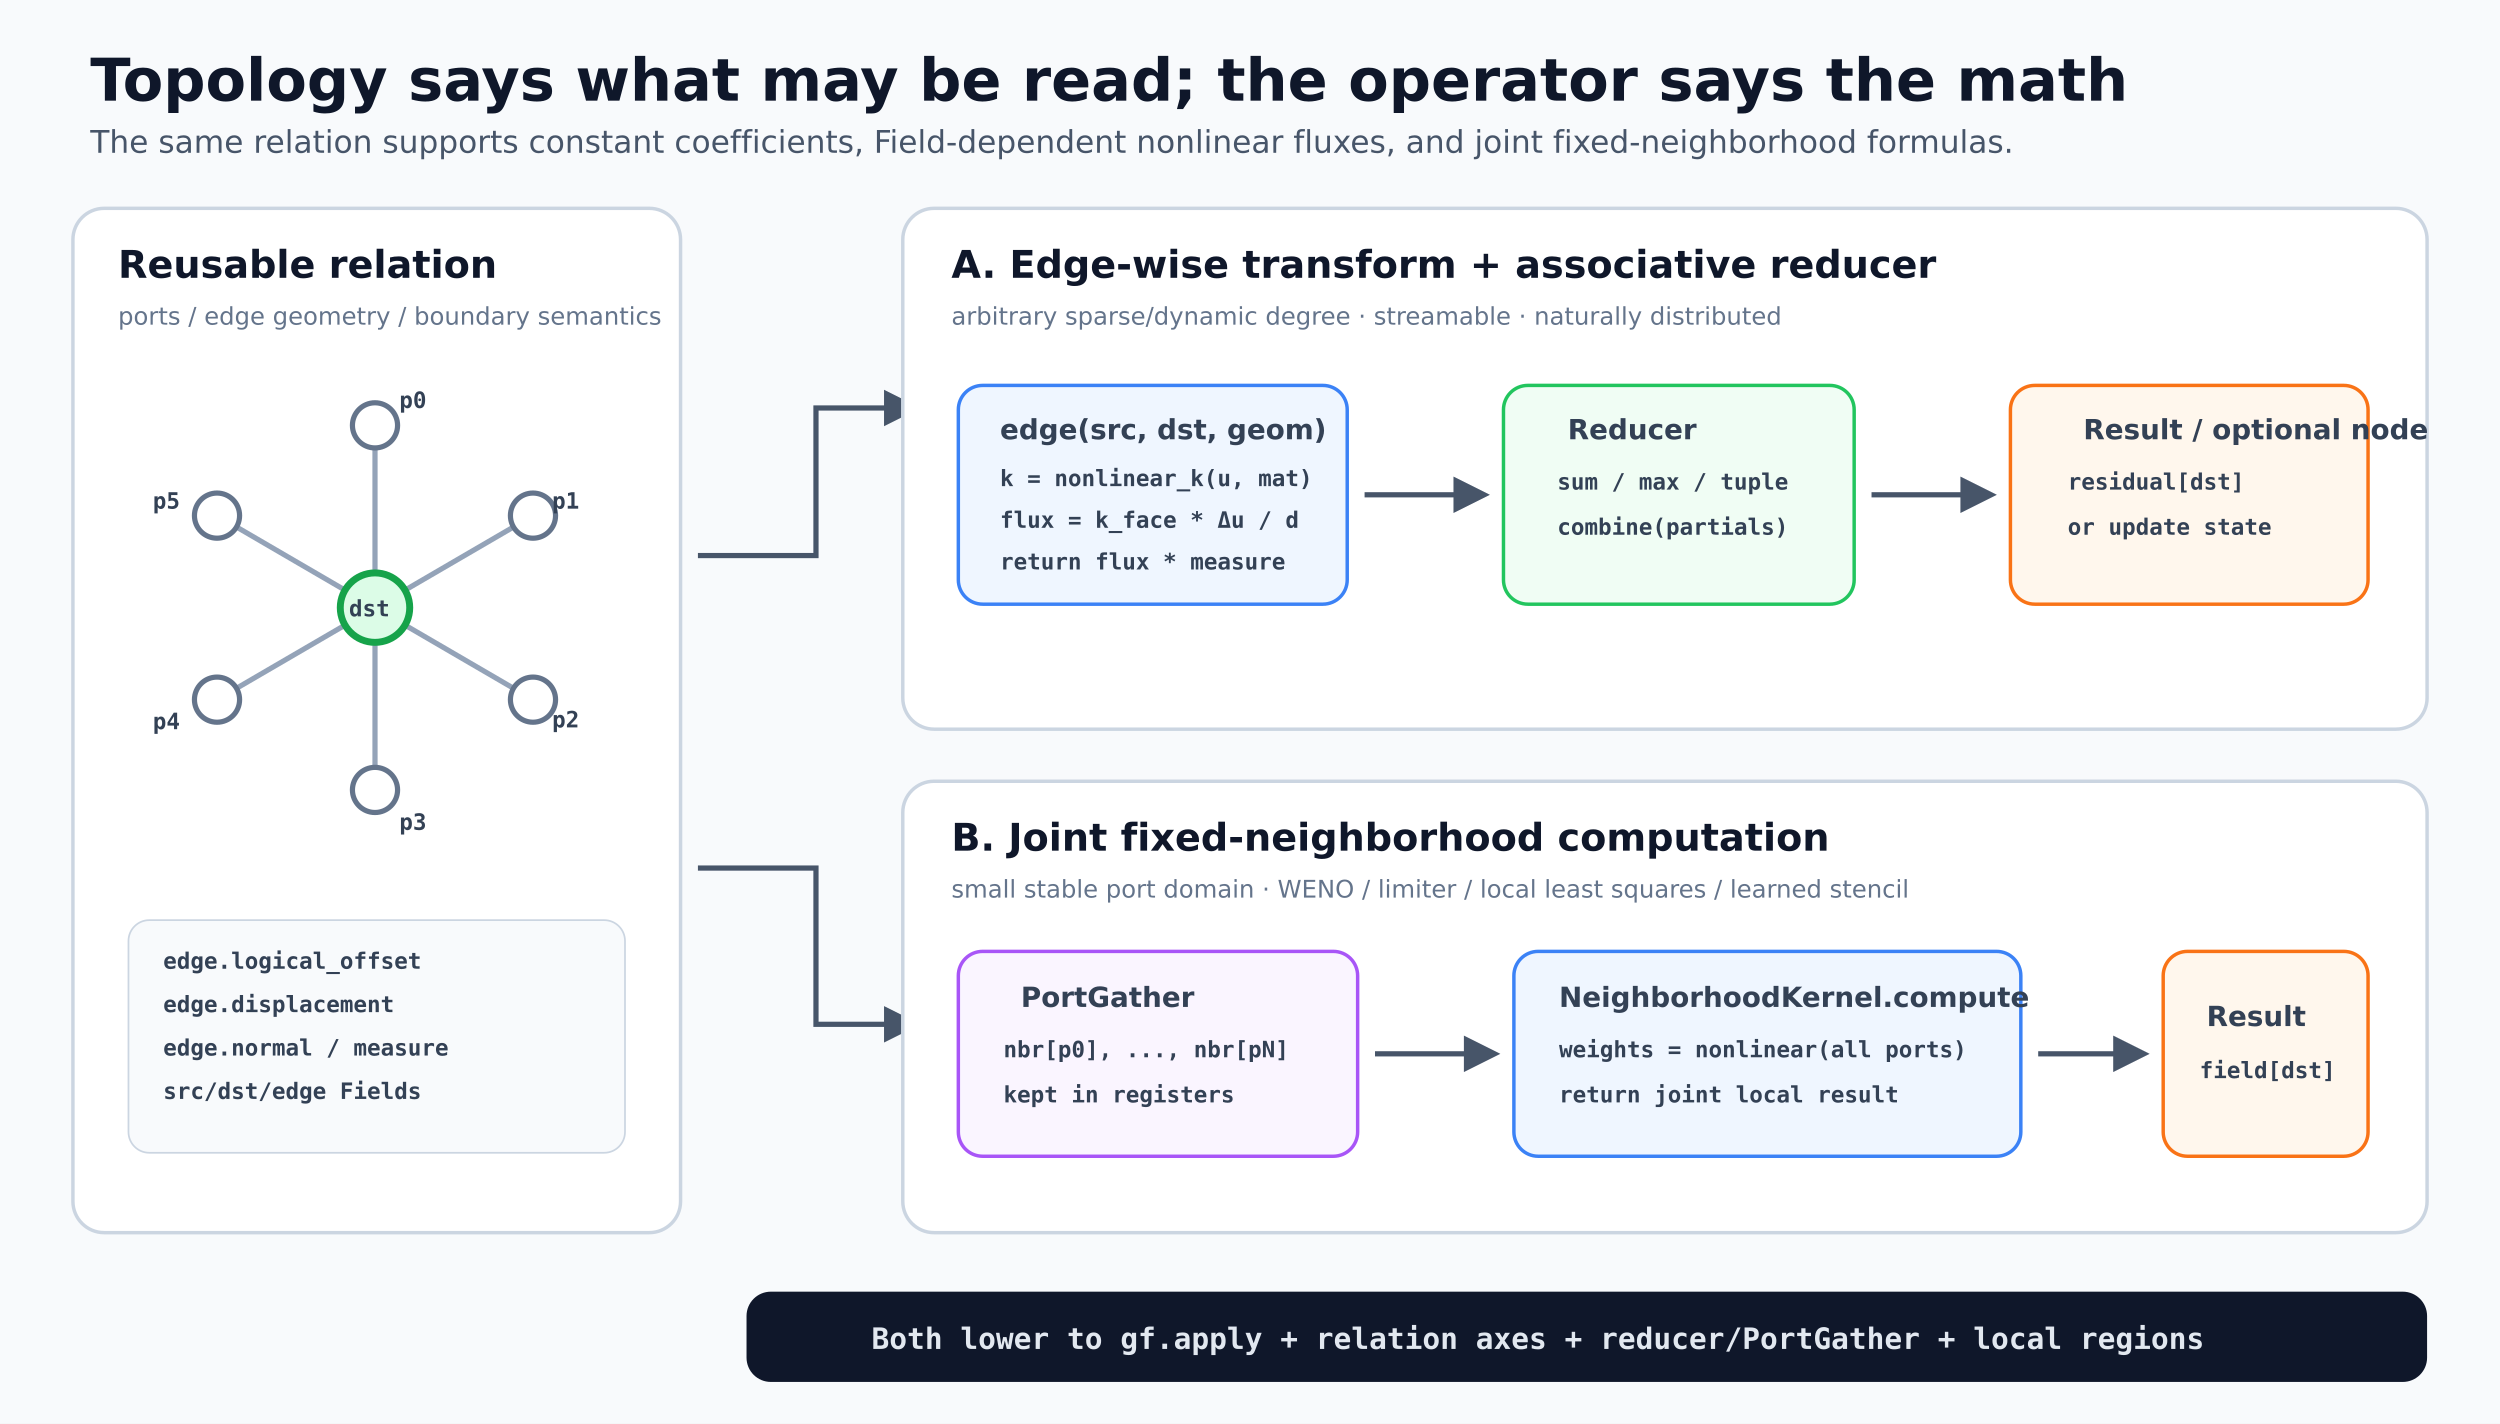
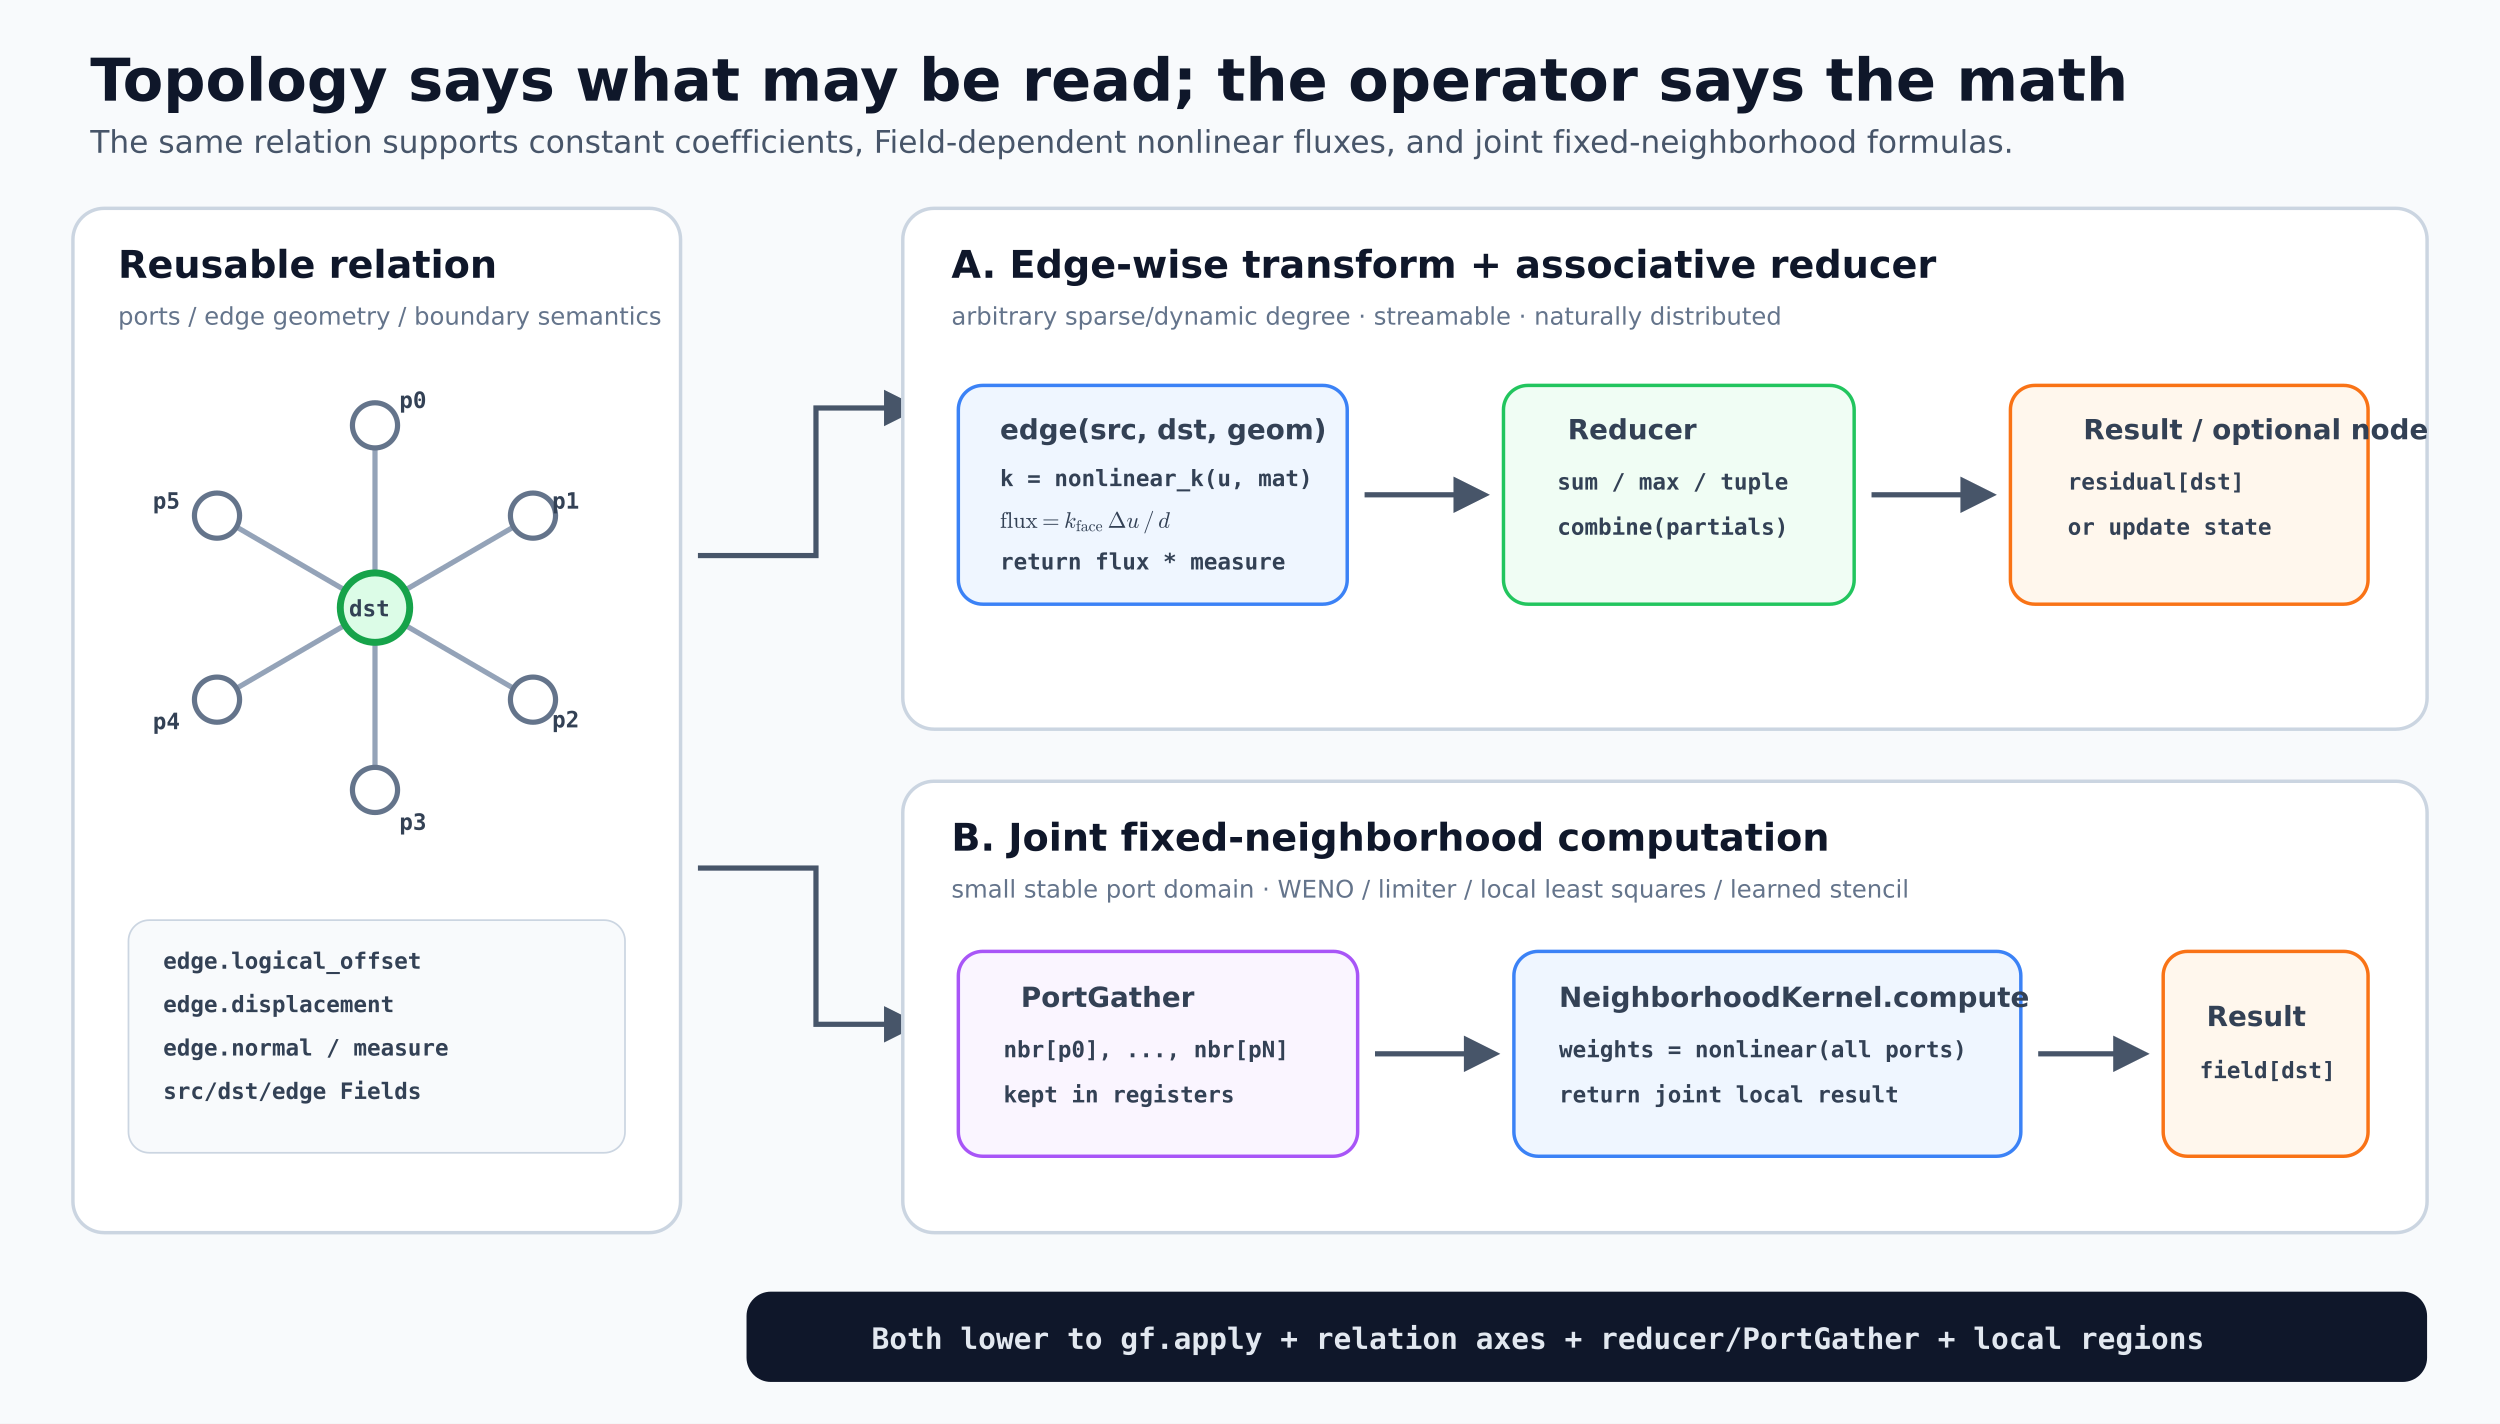
- <svg xmlns="http://www.w3.org/2000/svg" width="1440" height="820" viewBox="0 0 1440 820" role="img" aria-labelledby="title desc">
+ <svg xmlns="http://www.w3.org/2000/svg" xmlns:xlink="http://www.w3.org/1999/xlink" width="1440" height="820" viewBox="0 0 1440 820" role="img" aria-labelledby="title desc">
  <defs>
    <marker id="arrow2" viewBox="0 0 10 10" refX="8" refY="5" markerWidth="7" markerHeight="7" orient="auto-start-reverse">
      <path d="M 0 0 L 10 5 L 0 10 z" fill="#475569" />
    </marker>
    <style>
      .title { font-family: DejaVu Sans, Arial, sans-serif; font-size: 34px; font-weight: 700; fill: #0f172a; }
      .subtitle { font-family: DejaVu Sans, Arial, sans-serif; font-size: 18px; font-weight: 400; fill: #475569; }
      .heading { font-family: DejaVu Sans, Arial, sans-serif; font-size: 22px; font-weight: 700; fill: #0f172a; }
      .label { font-family: DejaVu Sans, Arial, sans-serif; font-size: 16px; font-weight: 600; fill: #334155; }
      .small { font-family: DejaVu Sans, Arial, sans-serif; font-size: 14px; font-weight: 400; fill: #64748b; }
      .mono { font-family: DejaVu Sans Mono, monospace; font-size: 13px; font-weight: 600; fill: #334155; }
      .panel { fill: #ffffff; stroke: #cbd5e1; stroke-width: 2; }
      .box-blue { fill: #eff6ff; stroke: #3b82f6; stroke-width: 2; }
      .box-orange { fill: #fff7ed; stroke: #f97316; stroke-width: 2; }
      .box-green { fill: #f0fdf4; stroke: #22c55e; stroke-width: 2; }
      .box-purple { fill: #faf5ff; stroke: #a855f7; stroke-width: 2; }
      .flow { stroke: #475569; stroke-width: 3; marker-end: url(#arrow2); fill: none; }
      .edge { stroke: #94a3b8; stroke-width: 3; }
      .node { fill: #ffffff; stroke: #64748b; stroke-width: 3; }
      .center { fill: #dcfce7; stroke: #16a34a; stroke-width: 4; }
    </style>
  </defs>
  <rect width="1440" height="820" fill="#f8fafc" />
  <text x="52" y="58" class="title">Topology says what may be read; the operator says the math</text>
  <text x="52" y="88" class="subtitle">The same relation supports constant coefficients, Field-dependent nonlinear fluxes, and joint fixed-neighborhood formulas.</text>
  <rect x="42" y="120" width="350" height="590" rx="18" class="panel" />
  <text x="68" y="160" class="heading">Reusable relation</text>
  <text x="68" y="187" class="small">ports / edge geometry / boundary semantics</text>
  <g>
    <path d="M216 350L216 245 M216 350L307 297 M216 350L307 403 M216 350L216 455 M216 350L125 403 M216 350L125 297" class="edge" />
    <circle cx="216" cy="350" r="20" class="center" />
    <circle cx="216" cy="245" r="13" class="node" />
    <circle cx="307" cy="297" r="13" class="node" />
    <circle cx="307" cy="403" r="13" class="node" />
    <circle cx="216" cy="455" r="13" class="node" />
    <circle cx="125" cy="403" r="13" class="node" />
    <circle cx="125" cy="297" r="13" class="node" />
    <text x="201" y="355" class="mono">dst</text>
    <text x="230" y="235" class="mono">p0</text>
    <text x="318" y="293" class="mono">p1</text>
    <text x="318" y="419" class="mono">p2</text>
    <text x="230" y="478" class="mono">p3</text>
    <text x="88" y="420" class="mono">p4</text>
    <text x="88" y="293" class="mono">p5</text>
  </g>
  <rect x="74" y="530" width="286" height="134" rx="12" fill="#f8fafc" stroke="#cbd5e1" />
  <text x="94" y="558" class="mono">edge.logical_offset</text>
  <text x="94" y="583" class="mono">edge.displacement</text>
  <text x="94" y="608" class="mono">edge.normal / measure</text>
  <text x="94" y="633" class="mono">src/dst/edge Fields</text>
  <path d="M402 320H470V235H526" class="flow" />
  <path d="M402 500H470V590H526" class="flow" />
  <rect x="520" y="120" width="878" height="300" rx="18" class="panel" />
  <text x="548" y="160" class="heading">A. Edge-wise transform + associative reducer</text>
  <text x="548" y="187" class="small">arbitrary sparse/dynamic degree · streamable · naturally distributed</text>
  <rect x="552" y="222" width="224" height="126" rx="14" class="box-blue" />
  <text x="576" y="253" class="label">edge(src, dst, geom)</text>
  <text x="576" y="280" class="mono">k = nonlinear_k(u, mat)</text>
-   <text x="576" y="304" class="mono">flux = k_face * Δu / d</text>
+   <g transform="translate(576.00 294.00)" fill="#334155">
+     <g id="text_1">
+       <g transform="translate(0 10) scale(0.13 -0.13)">
+         <defs>
+           <path id="m0-Cmr10-50" d="M 206 0  L 206 225  Q 422 225 562 259  Q 703 294 703 428  L 703 2534  L 213 2534  L 213 2759  L 703 2759  L 703 3525  Q 703 3731 789 3911  Q 875 4091 1020 4225  Q 1166 4359 1355 4436  Q 1544 4513 1747 4513  Q 1963 4513 2136 4384  Q 2309 4256 2309 4044  Q 2309 3922 2226 3839  Q 2144 3756 2022 3756  Q 1900 3756 1814 3839  Q 1728 3922 1728 4044  Q 1728 4244 1900 4313  Q 1797 4347 1716 4347  Q 1528 4347 1395 4214  Q 1263 4081 1197 3890  Q 1131 3700 1131 3513  L 1131 2759  L 1869 2759  L 1869 2534  L 1153 2534  L 1153 428  Q 1153 297 1340 261  Q 1528 225 1772 225  L 1772 0  L 206 0  z " transform="scale(0.015625)" />
+           <path id="m0-Cmr10-6a" d="M 197 0  L 197 225  Q 416 225 556 259  Q 697 294 697 428  L 697 3788  Q 697 3959 645 4036  Q 594 4113 497 4130  Q 400 4147 197 4147  L 197 4372  L 1147 4441  L 1147 428  Q 1147 294 1287 259  Q 1428 225 1644 225  L 1644 0  L 197 0  z " transform="scale(0.015625)" />
+           <path id="m0-Cmr10-5a" d="M 691 763  L 691 2175  Q 691 2347 639 2423  Q 588 2500 491 2517  Q 394 2534 191 2534  L 191 2759  L 1159 2828  L 1159 763  Q 1159 513 1195 373  Q 1231 234 1348 165  Q 1466 97 1722 97  Q 2066 97 2269 384  Q 2472 672 2472 1038  L 2472 2175  Q 2472 2347 2419 2423  Q 2366 2500 2270 2517  Q 2175 2534 1972 2534  L 1972 2759  L 2938 2828  L 2938 581  Q 2938 413 2989 336  Q 3041 259 3137 242  Q 3234 225 3438 225  L 3438 0  L 2491 -72  L 2491 469  Q 2372 228 2159 78  Q 1947 -72 1691 -72  Q 1231 -72 961 123  Q 691 319 691 763  z " transform="scale(0.015625)" />
+           <path id="m0-Cmr10-2d" d="M 78 0  L 78 225  Q 322 225 537 320  Q 753 416 903 603  L 1484 1344  L 728 2328  Q 616 2469 483 2501  Q 350 2534 109 2534  L 109 2759  L 1441 2759  L 1441 2534  Q 1356 2534 1282 2496  Q 1209 2459 1209 2388  Q 1209 2363 1228 2328  L 1741 1663  L 2125 2156  Q 2203 2250 2203 2344  Q 2203 2422 2151 2478  Q 2100 2534 2016 2534  L 2016 2759  L 3194 2759  L 3194 2534  Q 2947 2534 2730 2439  Q 2513 2344 2363 2156  L 1856 1509  L 2675 428  Q 2797 288 2928 256  Q 3059 225 3303 225  L 3303 0  L 1972 0  L 1972 225  Q 2050 225 2122 262  Q 2194 300 2194 372  Q 2194 400 2175 428  L 1600 1191  L 1141 603  Q 1069 522 1069 416  Q 1069 338 1122 281  Q 1175 225 1247 225  L 1247 0  L 78 0  z " transform="scale(0.015625)" />
+           <path id="m0-Cmr10-29" d="M 481 850  Q 428 850 393 890  Q 359 931 359 978  Q 359 1031 393 1068  Q 428 1106 481 1106  L 4500 1106  Q 4547 1106 4581 1068  Q 4616 1031 4616 978  Q 4616 931 4581 890  Q 4547 850 4500 850  L 481 850  z M 481 2094  Q 428 2094 393 2131  Q 359 2169 359 2222  Q 359 2269 393 2309  Q 428 2350 481 2350  L 4500 2350  Q 4547 2350 4581 2309  Q 4616 2269 4616 2222  Q 4616 2169 4581 2131  Q 4547 2094 4500 2094  L 481 2094  z " transform="scale(0.015625)" />
+           <path id="m0-Cmmi10-3e" d="M 341 116  Q 341 153 347 172  L 1275 3872  Q 1300 3981 1306 4044  Q 1306 4147 891 4147  Q 825 4147 825 4231  Q 828 4247 839 4287  Q 850 4328 867 4350  Q 884 4372 916 4372  L 1778 4441  L 1797 4441  Q 1797 4434 1819 4423  Q 1841 4413 1844 4409  Q 1856 4378 1856 4359  L 1184 1684  Q 1416 1781 1767 2145  Q 2119 2509 2317 2668  Q 2516 2828 2816 2828  Q 2994 2828 3119 2706  Q 3244 2584 3244 2406  Q 3244 2294 3197 2198  Q 3150 2103 3065 2043  Q 2981 1984 2869 1984  Q 2766 1984 2695 2048  Q 2625 2113 2625 2216  Q 2625 2369 2733 2473  Q 2841 2578 2994 2578  Q 2931 2663 2803 2663  Q 2613 2663 2436 2553  Q 2259 2444 2054 2239  Q 1850 2034 1681 1864  Q 1513 1694 1369 1606  Q 1747 1563 2025 1408  Q 2303 1253 2303 934  Q 2303 869 2278 769  Q 2222 528 2222 384  Q 2222 97 2419 97  Q 2650 97 2770 350  Q 2891 603 2969 941  Q 2981 978 3022 978  L 3097 978  Q 3122 978 3139 962  Q 3156 947 3156 922  Q 3156 916 3150 903  Q 2909 -72 2406 -72  Q 2225 -72 2086 12  Q 1947 97 1872 242  Q 1797 388 1797 569  Q 1797 672 1825 781  Q 1844 856 1844 922  Q 1844 1169 1625 1297  Q 1406 1425 1125 1453  L 800 147  Q 775 50 703 -11  Q 631 -72 538 -72  Q 456 -72 398 -17  Q 341 38 341 116  z " transform="scale(0.015625)" />
+           <path id="m0-Cmr10-73" d="M 256 628  Q 256 1009 556 1248  Q 856 1488 1276 1586  Q 1697 1684 2075 1684  L 2075 1947  Q 2075 2131 1994 2304  Q 1913 2478 1759 2589  Q 1606 2700 1422 2700  Q 997 2700 775 2509  Q 897 2509 976 2417  Q 1056 2325 1056 2203  Q 1056 2075 965 1984  Q 875 1894 750 1894  Q 622 1894 531 1984  Q 441 2075 441 2203  Q 441 2541 747 2705  Q 1053 2869 1422 2869  Q 1681 2869 1943 2758  Q 2206 2647 2373 2440  Q 2541 2234 2541 1959  L 2541 519  Q 2541 394 2594 289  Q 2647 184 2759 184  Q 2866 184 2917 290  Q 2969 397 2969 519  L 2969 928  L 3156 928  L 3156 519  Q 3156 375 3081 245  Q 3006 116 2879 39  Q 2753 -38 2606 -38  Q 2419 -38 2283 107  Q 2147 253 2131 453  Q 2013 213 1781 70  Q 1550 -72 1288 -72  Q 1044 -72 808 0  Q 572 72 414 226  Q 256 381 256 628  z M 775 628  Q 775 403 940 250  Q 1106 97 1331 97  Q 1538 97 1706 200  Q 1875 303 1975 481  Q 2075 659 2075 856  L 2075 1522  Q 1784 1522 1479 1426  Q 1175 1331 975 1128  Q 775 925 775 628  z " transform="scale(0.015625)" />
+           <path id="m0-Cmr10-7b" d="M 1594 -72  Q 1206 -72 890 129  Q 575 331 394 667  Q 213 1003 213 1381  Q 213 1759 392 2106  Q 572 2453 889 2661  Q 1206 2869 1594 2869  Q 1969 2869 2276 2722  Q 2584 2575 2584 2241  Q 2584 2116 2495 2023  Q 2406 1931 2278 1931  Q 2150 1931 2061 2023  Q 1972 2116 1972 2241  Q 1972 2353 2044 2436  Q 2116 2519 2222 2541  Q 2000 2681 1600 2681  Q 1294 2681 1106 2478  Q 919 2275 844 1975  Q 769 1675 769 1381  Q 769 1072 861 783  Q 953 494 1158 305  Q 1363 116 1672 116  Q 1975 116 2187 302  Q 2400 488 2478 788  Q 2478 825 2528 825  L 2606 825  Q 2625 825 2640 808  Q 2656 791 2656 769  L 2656 750  Q 2559 372 2271 150  Q 1984 -72 1594 -72  z " transform="scale(0.015625)" />
+           <path id="m0-Cmr10-82" d="M 1594 -72  Q 1203 -72 876 133  Q 550 338 364 680  Q 178 1022 178 1403  Q 178 1778 348 2115  Q 519 2453 823 2661  Q 1128 2869 1503 2869  Q 1797 2869 2014 2770  Q 2231 2672 2372 2497  Q 2513 2322 2584 2084  Q 2656 1847 2656 1563  Q 2656 1478 2591 1478  L 738 1478  L 738 1409  Q 738 878 952 497  Q 1166 116 1650 116  Q 1847 116 2014 203  Q 2181 291 2304 447  Q 2428 603 2472 781  Q 2478 803 2495 820  Q 2513 838 2534 838  L 2591 838  Q 2656 838 2656 756  Q 2566 394 2266 161  Q 1966 -72 1594 -72  z M 744 1638  L 2203 1638  Q 2203 1878 2136 2125  Q 2069 2372 1912 2536  Q 1756 2700 1503 2700  Q 1141 2700 942 2361  Q 744 2022 744 1638  z " transform="scale(0.015625)" />
+           <path id="m0-Cmr10-6" d="M 347 0  Q 294 0 294 50  Q 297 56 298 59  Q 300 63 300 72  L 2503 4513  Q 2531 4581 2619 4581  L 2706 4581  Q 2794 4581 2822 4513  L 5025 72  Q 5028 66 5029 61  Q 5031 56 5031 50  Q 5031 0 4978 0  L 347 0  z M 769 513  L 4141 513  L 2456 3909  L 769 513  z " transform="scale(0.015625)" />
+           <path id="m0-Cmmi10-60" d="M 678 697  Q 678 906 734 1126  Q 791 1347 892 1617  Q 994 1888 1069 2088  Q 1153 2322 1153 2472  Q 1153 2663 1013 2663  Q 759 2663 595 2402  Q 431 2141 353 1819  Q 341 1778 300 1778  L 225 1778  Q 172 1778 172 1838  L 172 1856  Q 275 2238 487 2533  Q 700 2828 1025 2828  Q 1253 2828 1411 2678  Q 1569 2528 1569 2297  Q 1569 2178 1516 2047  Q 1488 1969 1388 1706  Q 1288 1444 1234 1272  Q 1181 1100 1147 934  Q 1113 769 1113 603  Q 1113 391 1203 244  Q 1294 97 1497 97  Q 1906 97 2216 603  Q 2222 628 2226 651  Q 2231 675 2234 697  L 2694 2553  Q 2716 2638 2794 2698  Q 2872 2759 2963 2759  Q 3041 2759 3098 2709  Q 3156 2659 3156 2578  Q 3156 2541 3150 2528  L 2688 684  Q 2644 494 2644 372  Q 2644 97 2828 97  Q 3034 97 3136 351  Q 3238 606 3309 941  Q 3322 978 3359 978  L 3438 978  Q 3463 978 3478 956  Q 3494 934 3494 916  Q 3425 641 3361 444  Q 3297 247 3159 87  Q 3022 -72 2816 -72  Q 2613 -72 2452 39  Q 2291 150 2234 341  Q 2088 153 1894 40  Q 1700 -72 1484 -72  Q 1116 -72 897 129  Q 678 331 678 697  z " transform="scale(0.015625)" />
+           <path id="m0-Cmmi10-62" d="M 359 -1472  Q 359 -1453 366 -1447  L 2591 4722  Q 2603 4759 2634 4779  Q 2666 4800 2706 4800  Q 2763 4800 2798 4765  Q 2834 4731 2834 4672  L 2834 4647  L 609 -1522  Q 572 -1600 488 -1600  Q 434 -1600 396 -1562  Q 359 -1525 359 -1472  z " transform="scale(0.015625)" />
+           <path id="m0-Cmmi10-51" d="M 1113 -72  Q 709 -72 476 233  Q 244 538 244 953  Q 244 1363 456 1803  Q 669 2244 1030 2536  Q 1391 2828 1806 2828  Q 1994 2828 2145 2723  Q 2297 2619 2381 2444  L 2741 3872  Q 2766 3981 2772 4044  Q 2772 4147 2356 4147  Q 2291 4147 2291 4231  Q 2294 4247 2305 4287  Q 2316 4328 2333 4350  Q 2350 4372 2381 4372  L 3244 4441  Q 3322 4441 3322 4359  L 2400 678  Q 2356 572 2356 372  Q 2356 97 2541 97  Q 2741 97 2845 351  Q 2950 606 3022 941  Q 3034 978 3072 978  L 3150 978  Q 3175 978 3190 956  Q 3206 934 3206 916  Q 3094 469 2961 198  Q 2828 -72 2528 -72  Q 2313 -72 2147 54  Q 1981 181 1941 391  Q 1528 -72 1113 -72  z M 1119 97  Q 1350 97 1567 270  Q 1784 444 1941 678  Q 1947 684 1947 703  L 2297 2113  Q 2259 2338 2131 2500  Q 2003 2663 1791 2663  Q 1575 2663 1389 2486  Q 1203 2309 1075 2069  Q 950 1813 836 1366  Q 722 919 722 672  Q 722 450 817 273  Q 913 97 1119 97  z " transform="scale(0.015625)" />
+         </defs>
+         <use xlink:href="#m0-Cmr10-50" />
+         <use xlink:href="#m0-Cmr10-6a" transform="translate(30.51758 0)" />
+         <use xlink:href="#m0-Cmr10-5a" transform="translate(58.20312 0)" />
+         <use xlink:href="#m0-Cmr10-2d" transform="translate(113.7207 0)" />
+         <use xlink:href="#m0-Cmr10-29" transform="translate(186.4063 0)" />
+         <use xlink:href="#m0-Cmmi10-3e" transform="translate(284.0919 0)" />
+         <use xlink:href="#m0-Cmr10-50" transform="translate(336.0939 -14.99996) scale(0.7)" />
+         <use xlink:href="#m0-Cmr10-73" transform="translate(357.4562 -14.99996) scale(0.7)" />
+         <use xlink:href="#m0-Cmr10-7b" transform="translate(392.4562 -14.99996) scale(0.7)" />
+         <use xlink:href="#m0-Cmr10-82" transform="translate(423.5255 -14.99996) scale(0.7)" />
+         <use xlink:href="#m0-Cmr10-6" transform="translate(476.9823 0)" />
+         <use xlink:href="#m0-Cmmi10-60" transform="translate(560.2831 0)" />
+         <use xlink:href="#m0-Cmmi10-62" transform="translate(634.1279 0)" />
+         <use xlink:href="#m0-Cmmi10-51" transform="translate(700.7949 0)" />
+       </g>
+     </g>
+   </g>
  <text x="576" y="328" class="mono">return flux * measure</text>
  <path d="M786 285H854" class="flow" />
  <rect x="866" y="222" width="202" height="126" rx="14" class="box-green" />
  <text x="903" y="253" class="label">Reducer</text>
  <text x="897" y="282" class="mono">sum / max / tuple</text>
  <text x="897" y="308" class="mono">combine(partials)</text>
  <path d="M1078 285H1146" class="flow" />
  <rect x="1158" y="222" width="206" height="126" rx="14" class="box-orange" />
  <text x="1200" y="253" class="label">Result / optional node</text>
  <text x="1191" y="282" class="mono">residual[dst]</text>
  <text x="1191" y="308" class="mono">or update state</text>
  <rect x="520" y="450" width="878" height="260" rx="18" class="panel" />
  <text x="548" y="490" class="heading">B. Joint fixed-neighborhood computation</text>
  <text x="548" y="517" class="small">small stable port domain · WENO / limiter / local least squares / learned stencil</text>
  <rect x="552" y="548" width="230" height="118" rx="14" class="box-purple" />
  <text x="588" y="580" class="label">PortGather</text>
  <text x="578" y="609" class="mono">nbr[p0], ..., nbr[pN]</text>
  <text x="578" y="635" class="mono">kept in registers</text>
  <path d="M792 607H860" class="flow" />
  <rect x="872" y="548" width="292" height="118" rx="14" class="box-blue" />
  <text x="898" y="580" class="label">NeighborhoodKernel.compute</text>
  <text x="898" y="609" class="mono">weights = nonlinear(all ports)</text>
  <text x="898" y="635" class="mono">return joint local result</text>
  <path d="M1174 607H1234" class="flow" />
  <rect x="1246" y="548" width="118" height="118" rx="14" class="box-orange" />
  <text x="1271" y="591" class="label">Result</text>
  <text x="1267" y="621" class="mono">field[dst]</text>
  <rect x="430" y="744" width="968" height="52" rx="14" fill="#0f172a" />
  <text x="502" y="777" style="font-family: DejaVu Sans Mono, monospace; font-size: 17px; font-weight: 600; fill: #e2e8f0;">Both lower to gf.apply + relation axes + reducer/PortGather + local regions</text>
</svg>
